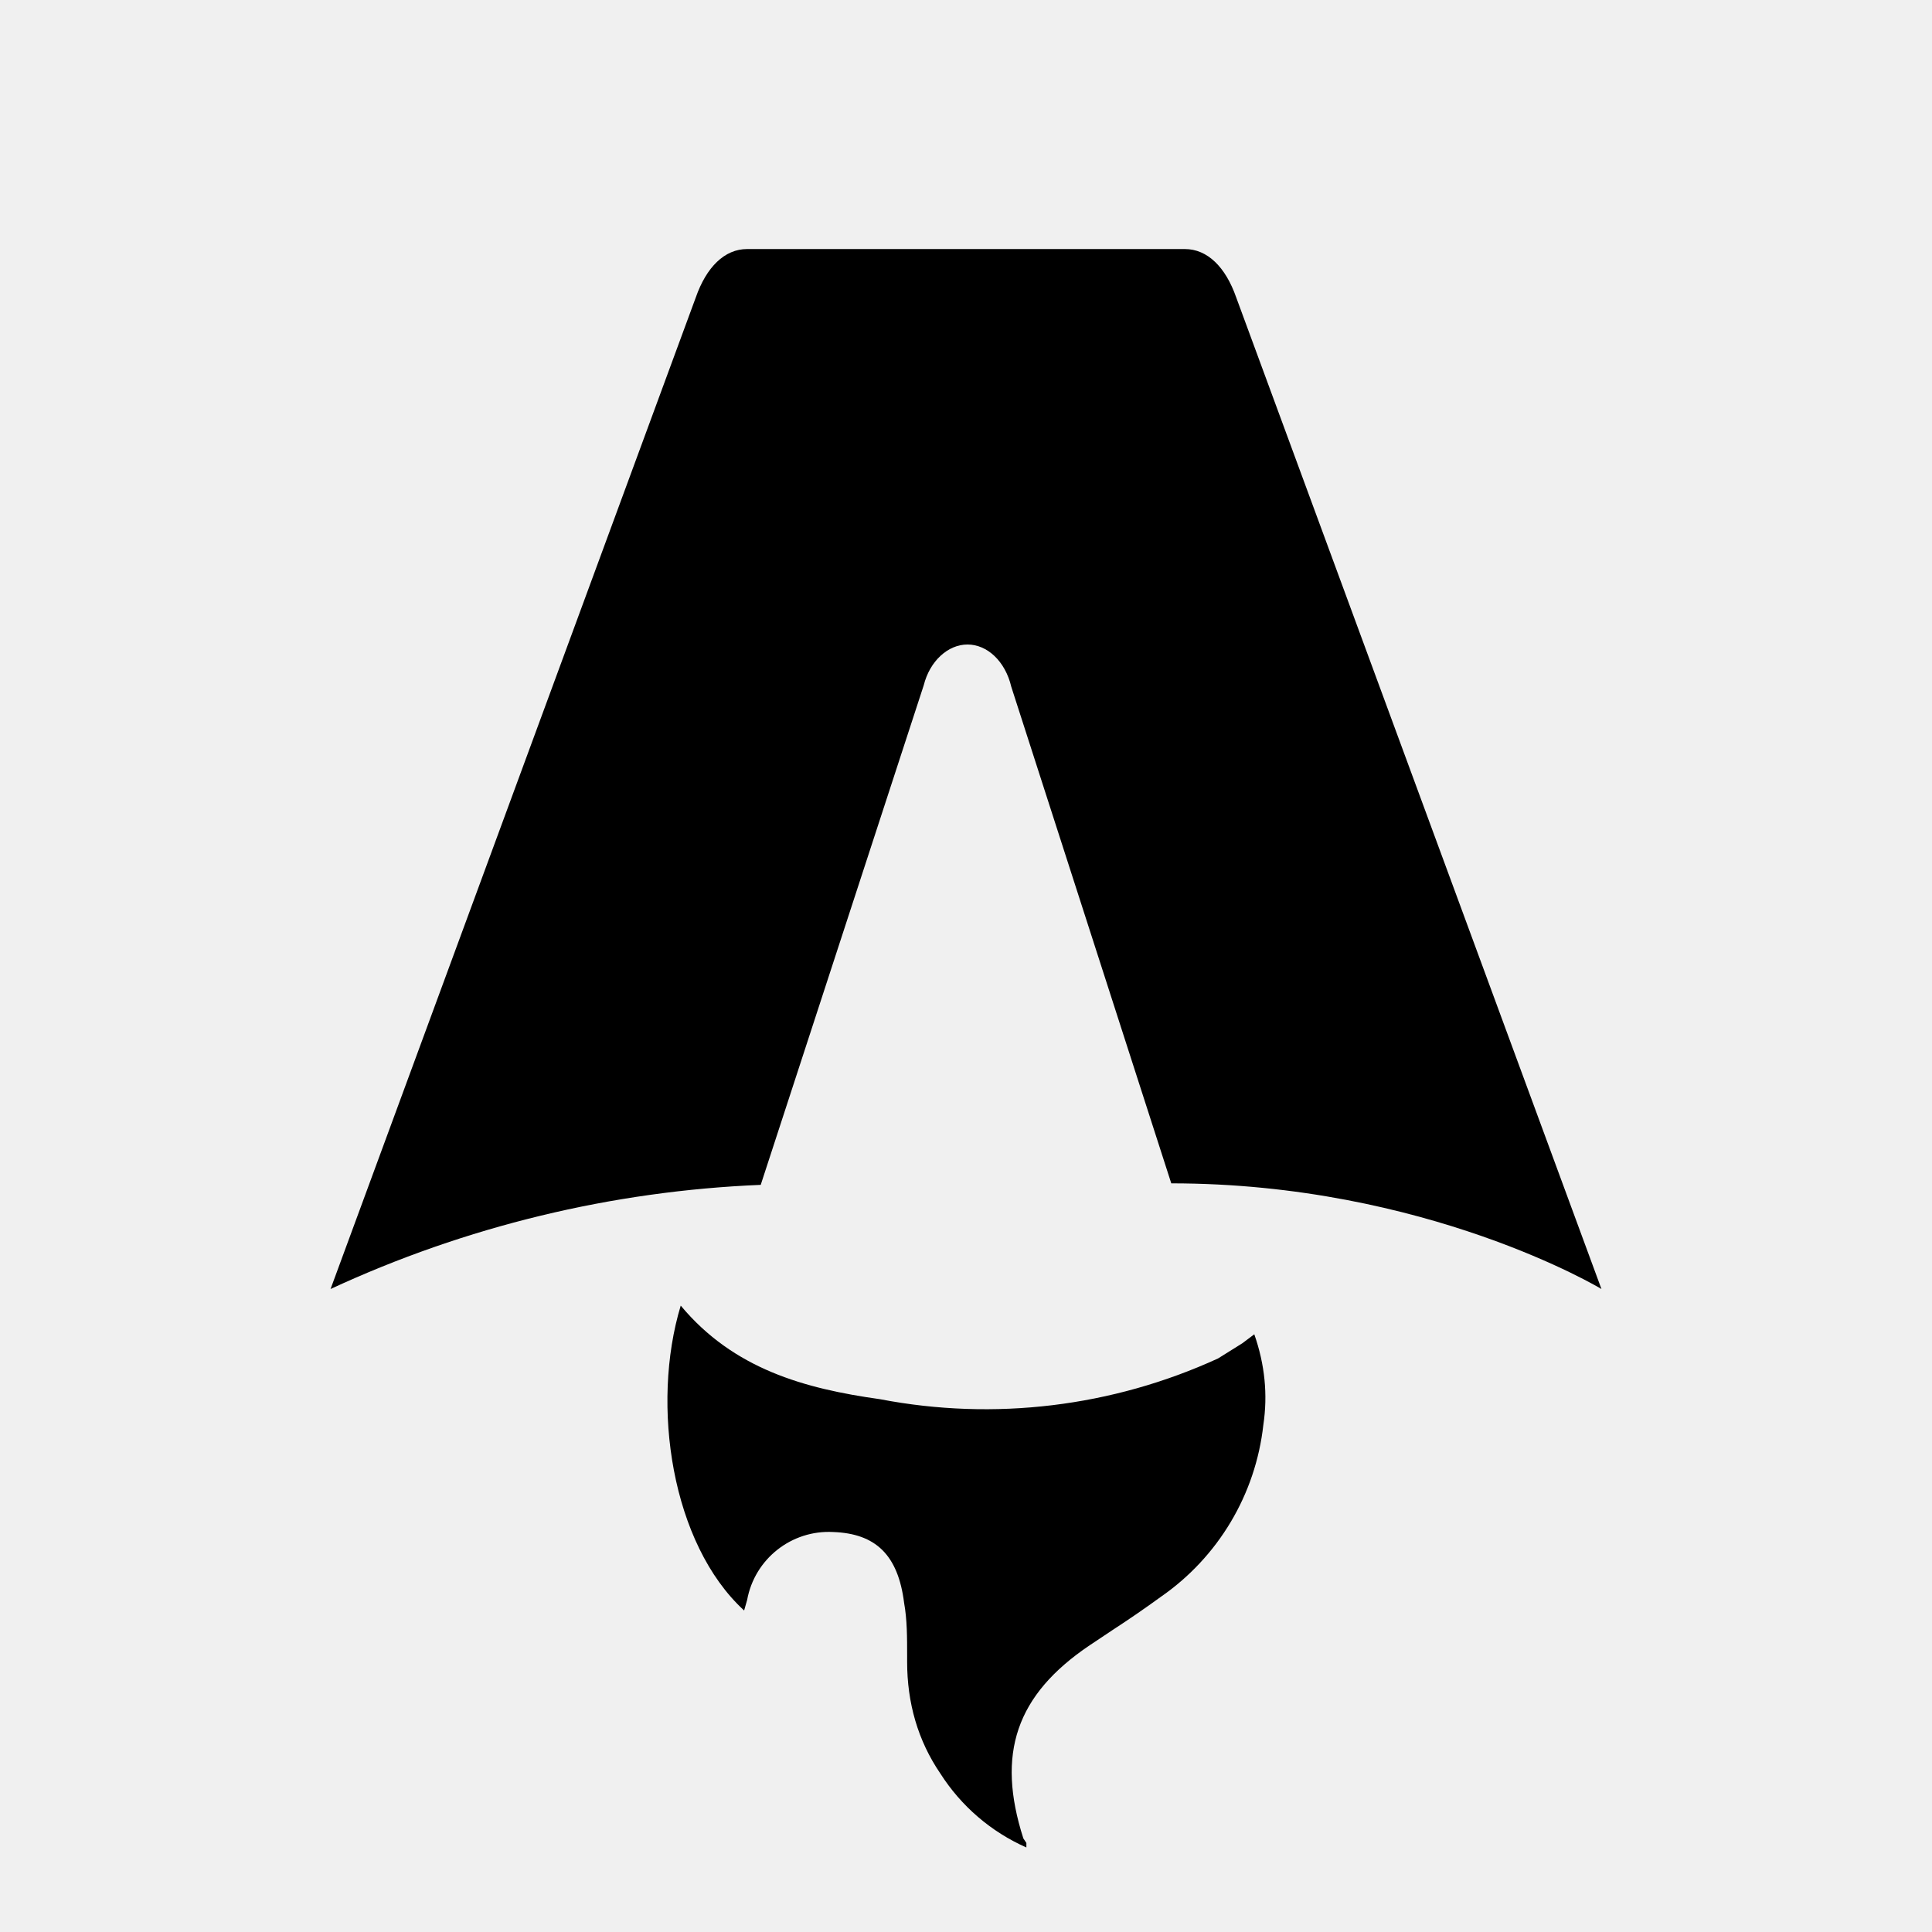
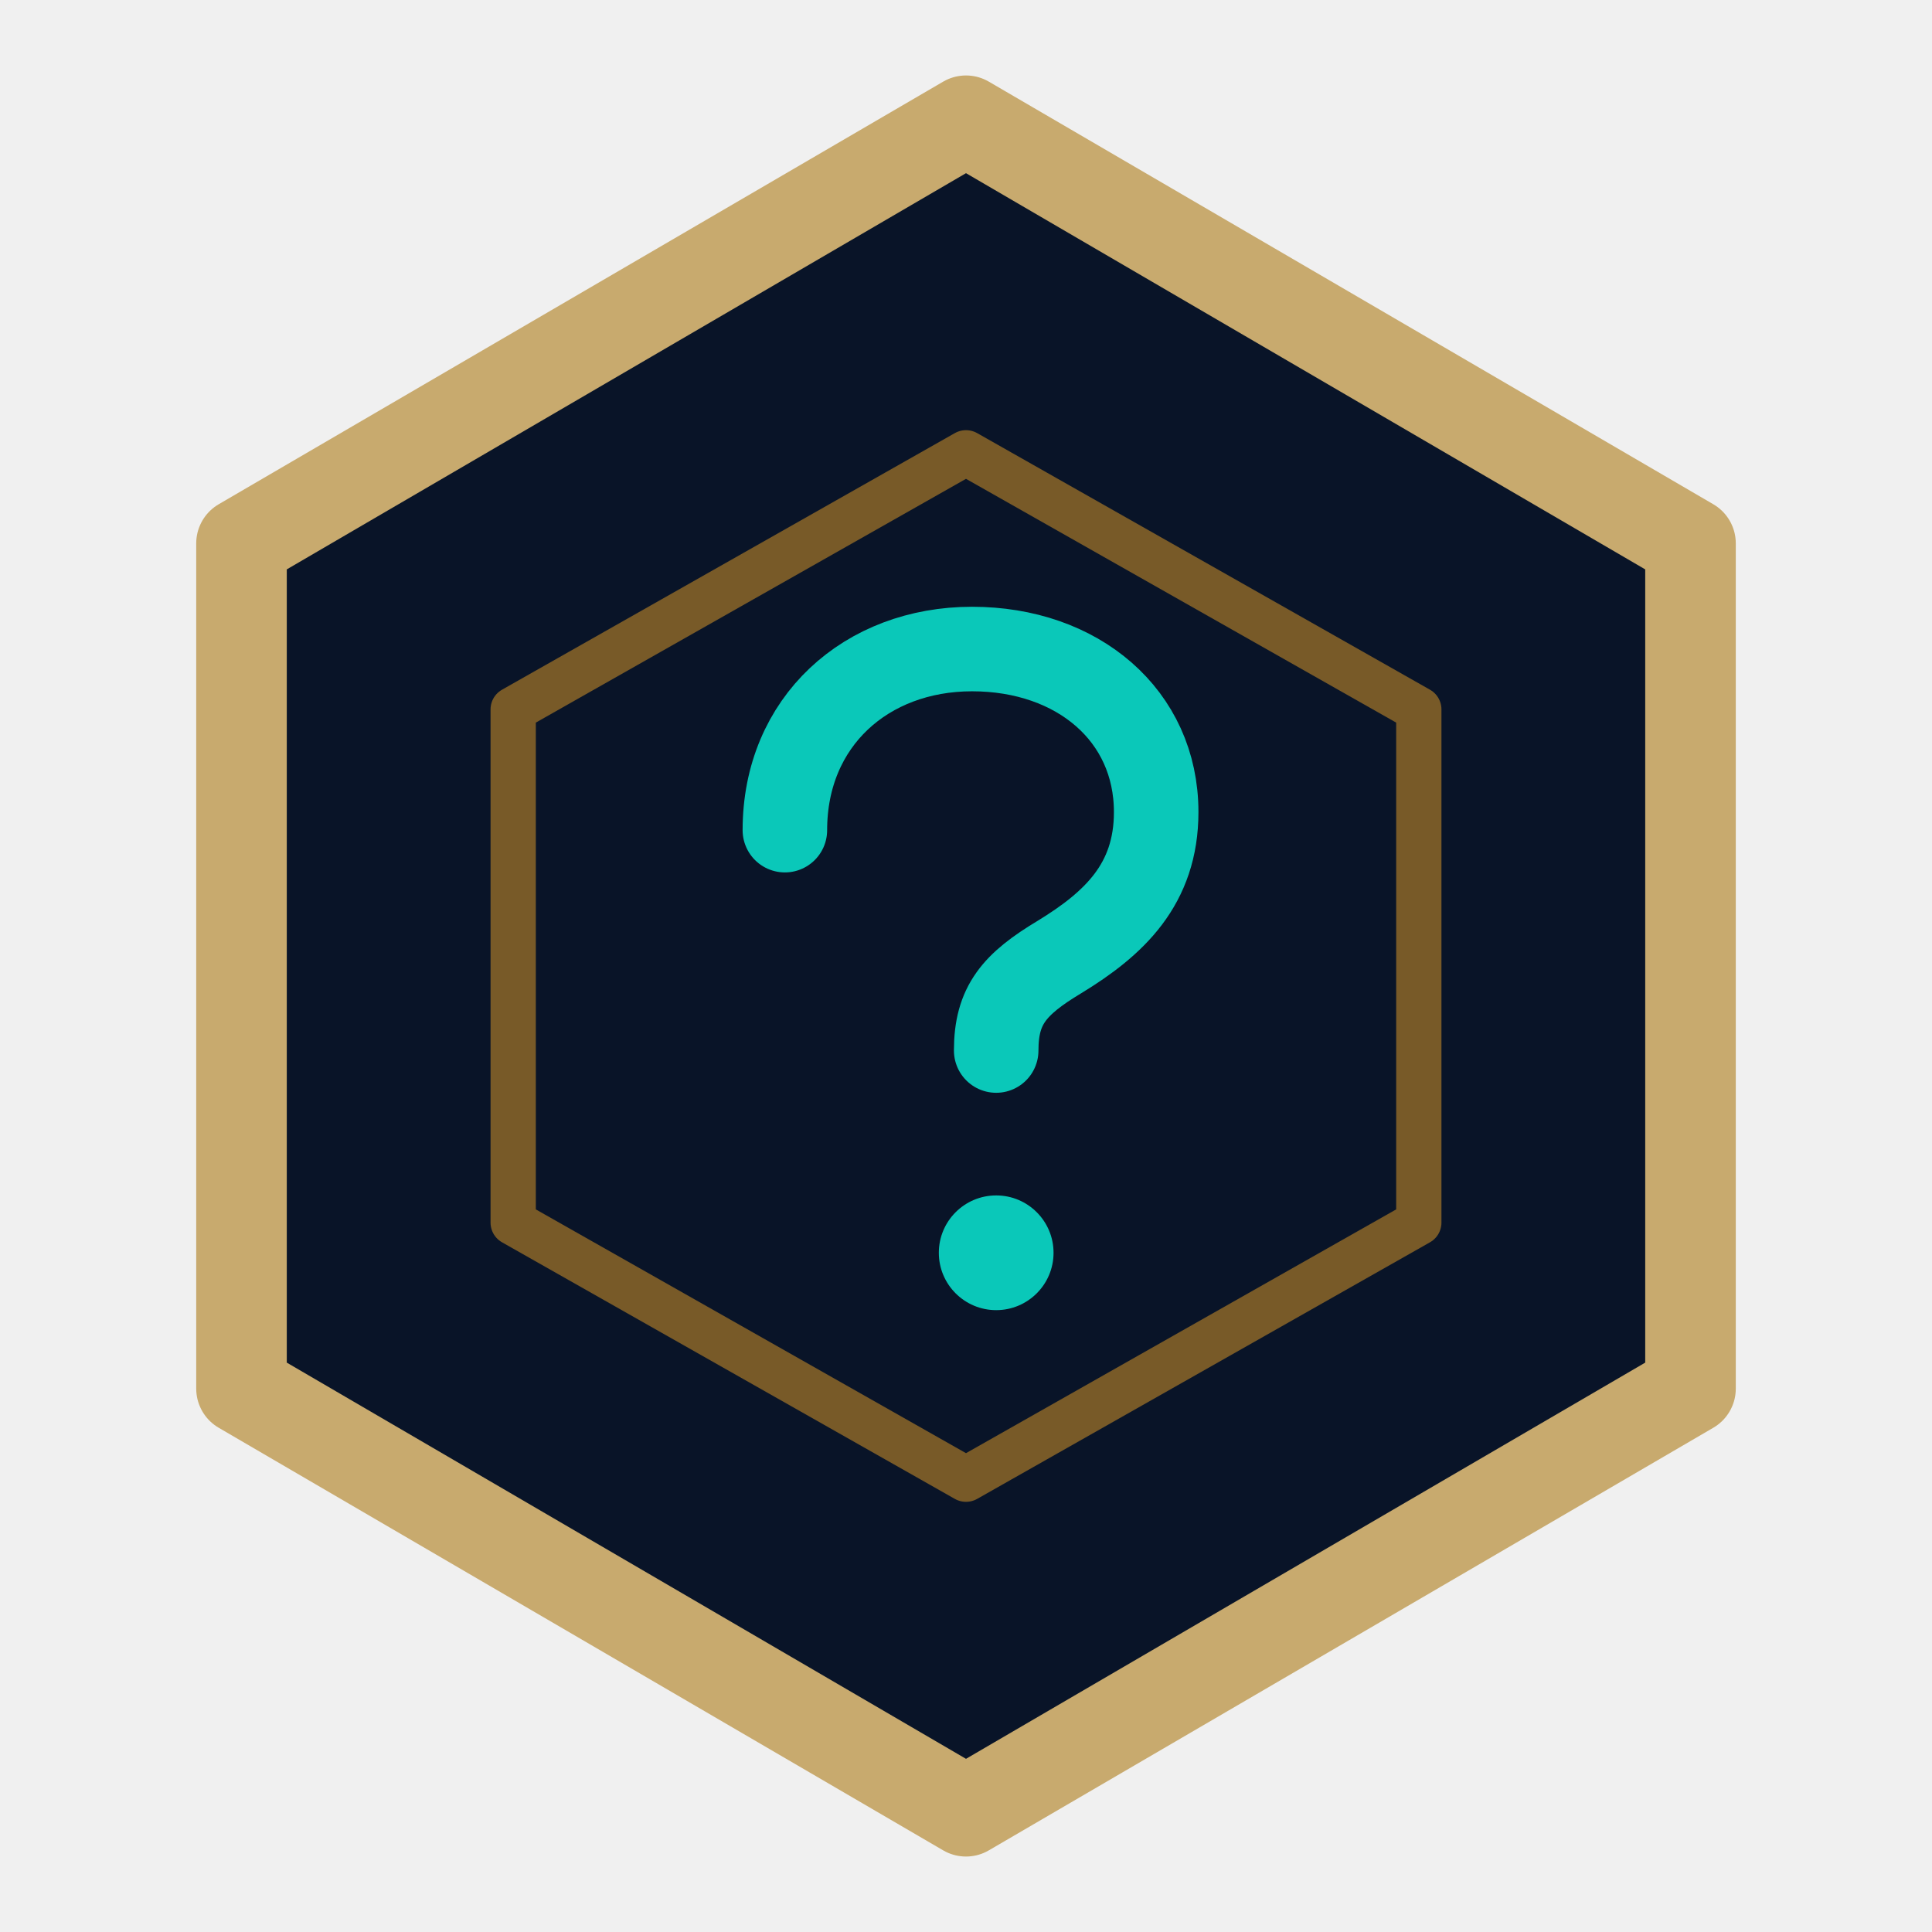
- <svg xmlns="http://www.w3.org/2000/svg" fill="none" viewBox="0 0 128 128">
-   <path d="M50.4 78.5a75.1 75.1 0 0 0-28.5 6.9l24.2-65.7c.7-2 1.9-3.2 3.4-3.2h29c1.5 0 2.7 1.2 3.4 3.2l24.2 65.7s-11.6-7-28.5-7L67 45.5c-.4-1.7-1.6-2.8-2.9-2.8-1.3 0-2.5 1.1-2.9 2.7L50.4 78.5Zm-1.1 28.2Zm-4.2-20.2c-2 6.6-.6 15.8 4.2 20.2a17.5 17.5 0 0 1 .2-.7 5.5 5.5 0 0 1 5.7-4.5c2.8.1 4.3 1.5 4.7 4.7.2 1.1.2 2.3.2 3.5v.4c0 2.7.7 5.2 2.2 7.4a13 13 0 0 0 5.7 4.9v-.3l-.2-.3c-1.8-5.6-.5-9.5 4.4-12.8l1.5-1a73 73 0 0 0 3.2-2.2 16 16 0 0 0 6.8-11.4c.3-2 .1-4-.6-6l-.8.6-1.6 1a37 37 0 0 1-22.4 2.7c-5-.7-9.7-2-13.2-6.2Z" />
-   <style>
-         path { fill: #000; }
-         @media (prefers-color-scheme: dark) {
-             path { fill: #FFF; }
-         }
-     </style>
+ <svg xmlns="http://www.w3.org/2000/svg" viewBox="0 0 64 64" fill="none">
+   <polygon points="32,4 56,18 56,46 32,60 8,46 8,18" fill="#091428" stroke="#C8AA6E" stroke-width="3" stroke-linejoin="round" />
+   <polygon points="32,15 47,23.500 47,40.500 32,49 17,40.500 17,23.500" stroke="#785A28" stroke-width="1.500" stroke-linejoin="round" />
+   <path d="M26 27.500c0-3.600 2.700-6 6.200-6s6.100 2.200 6.100 5.400c0 2.400-1.400 3.700-3.200 4.800-1.500.9-2.100 1.600-2.100 3.100" stroke="#0AC8B9" stroke-width="2.800" stroke-linecap="round" />
+   <circle cx="33" cy="41.500" r="1.900" fill="#0AC8B9" />
</svg>
